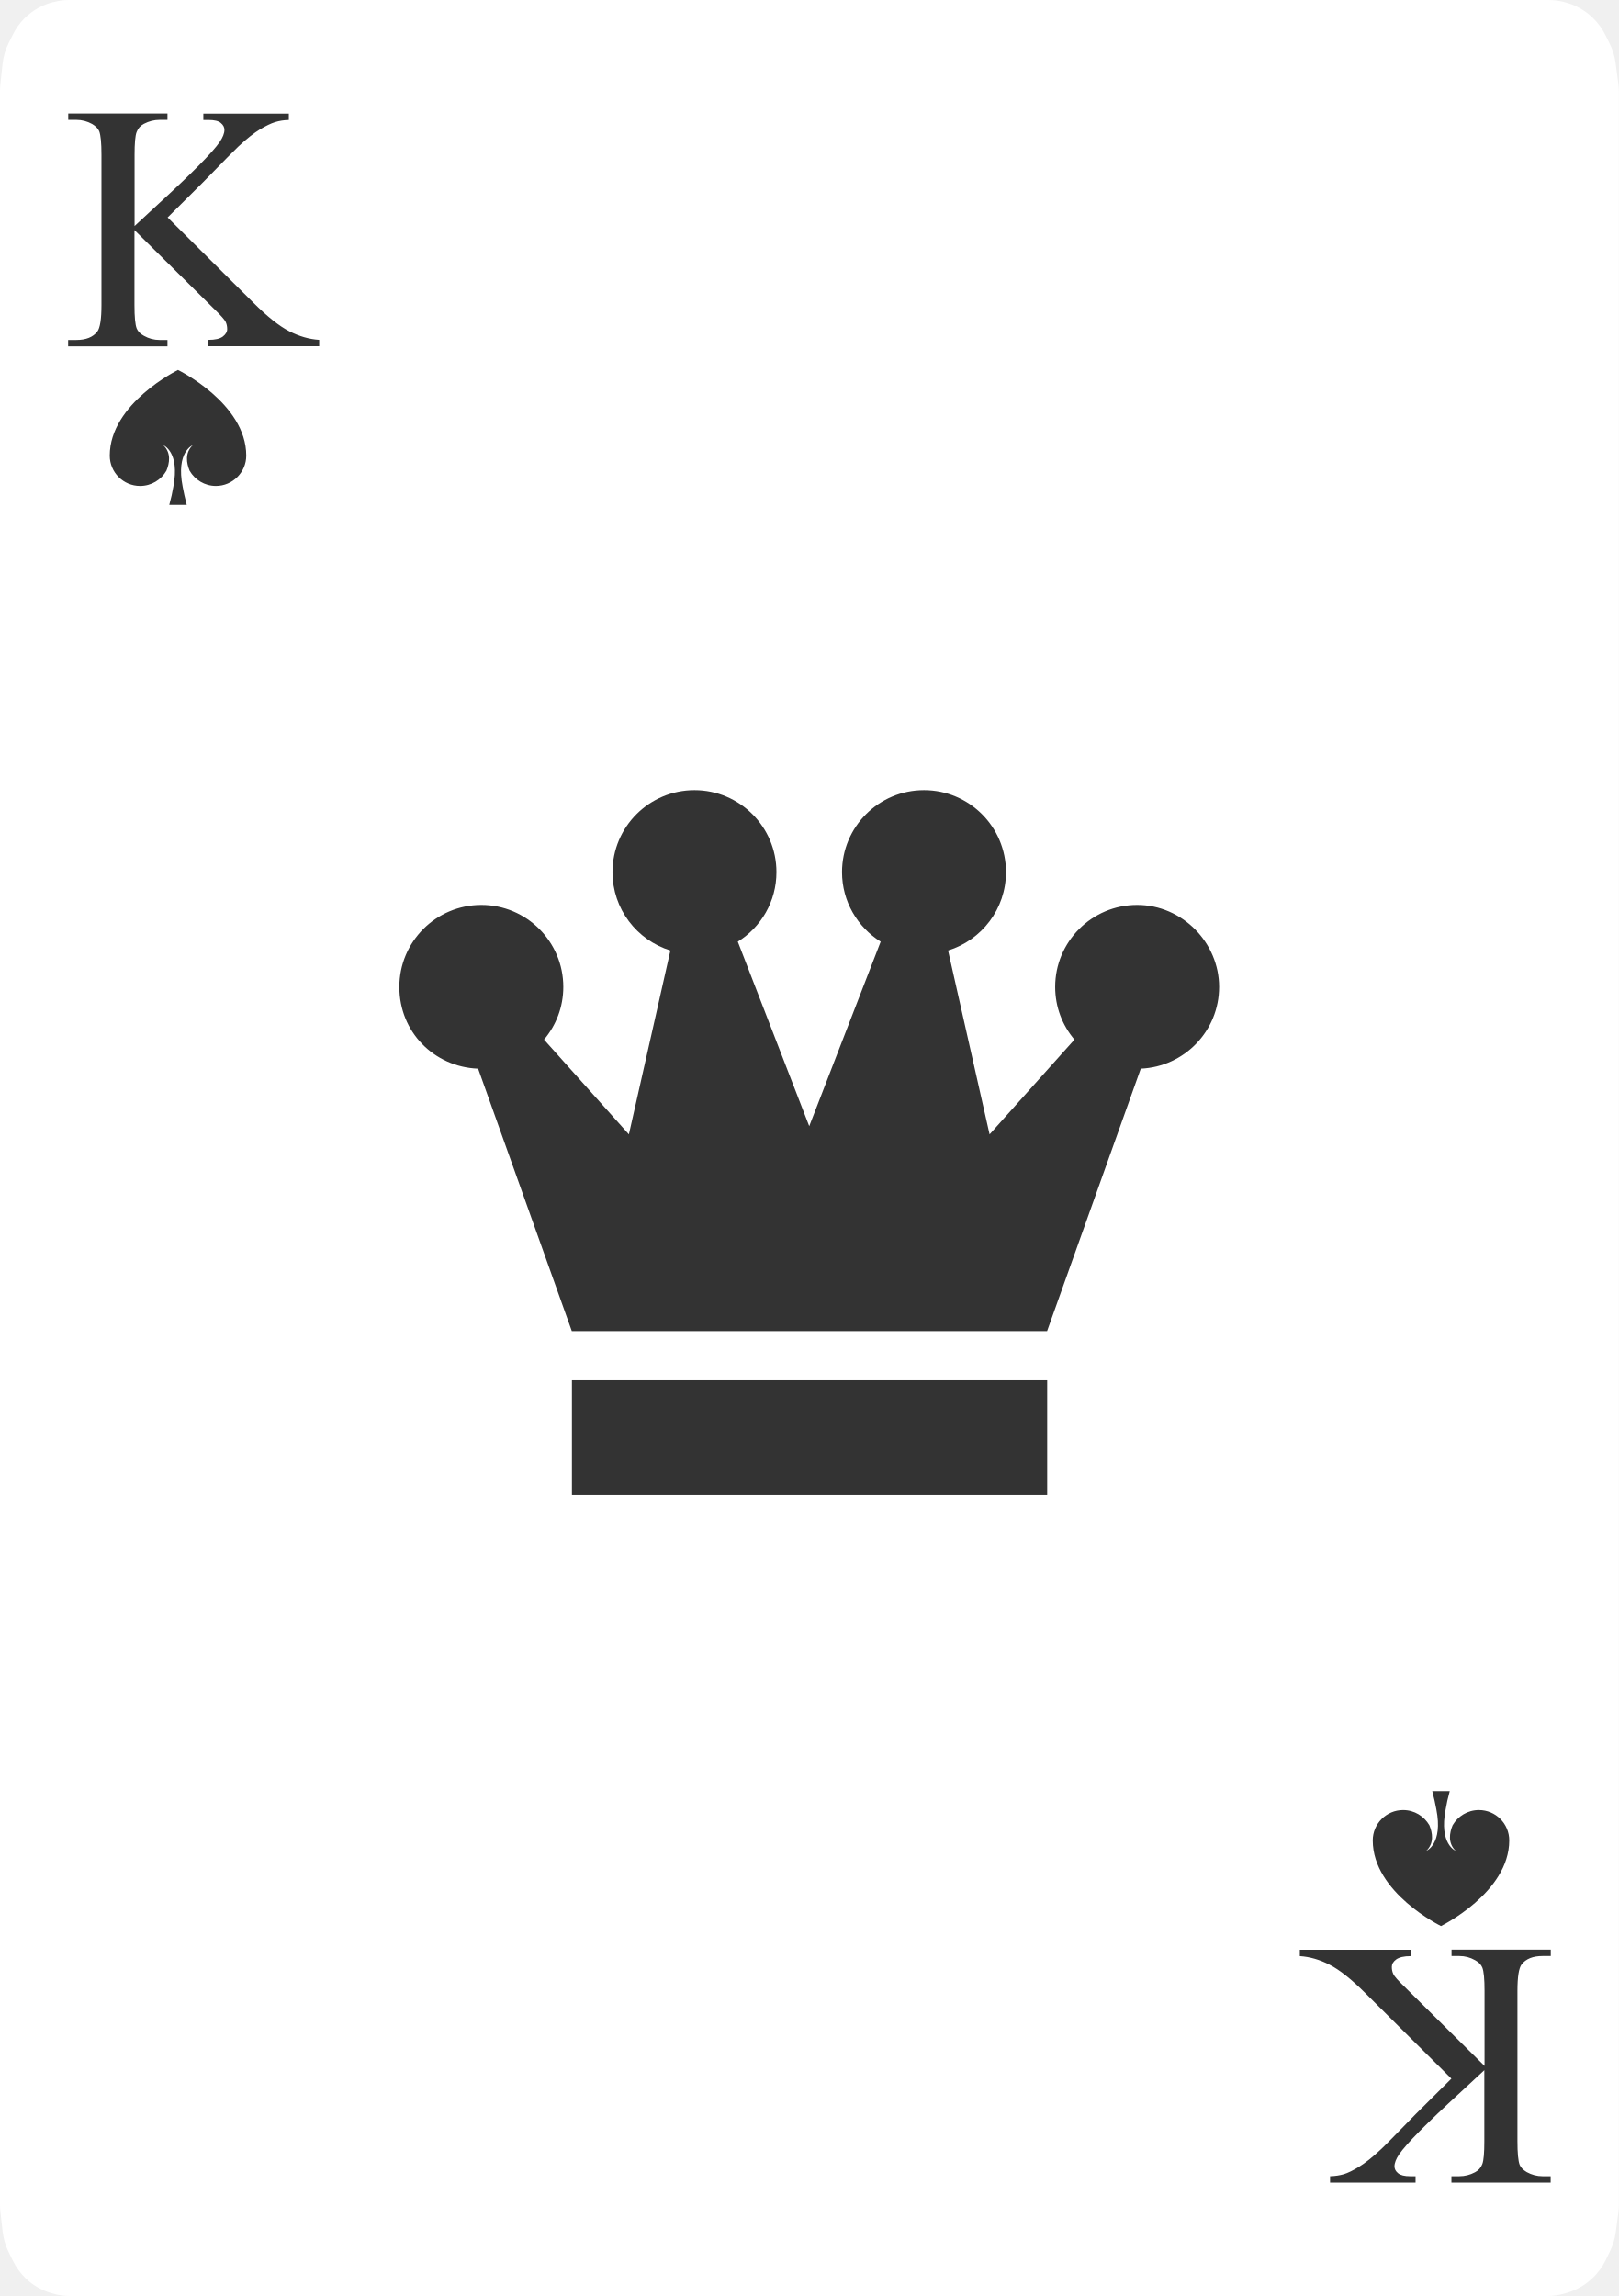
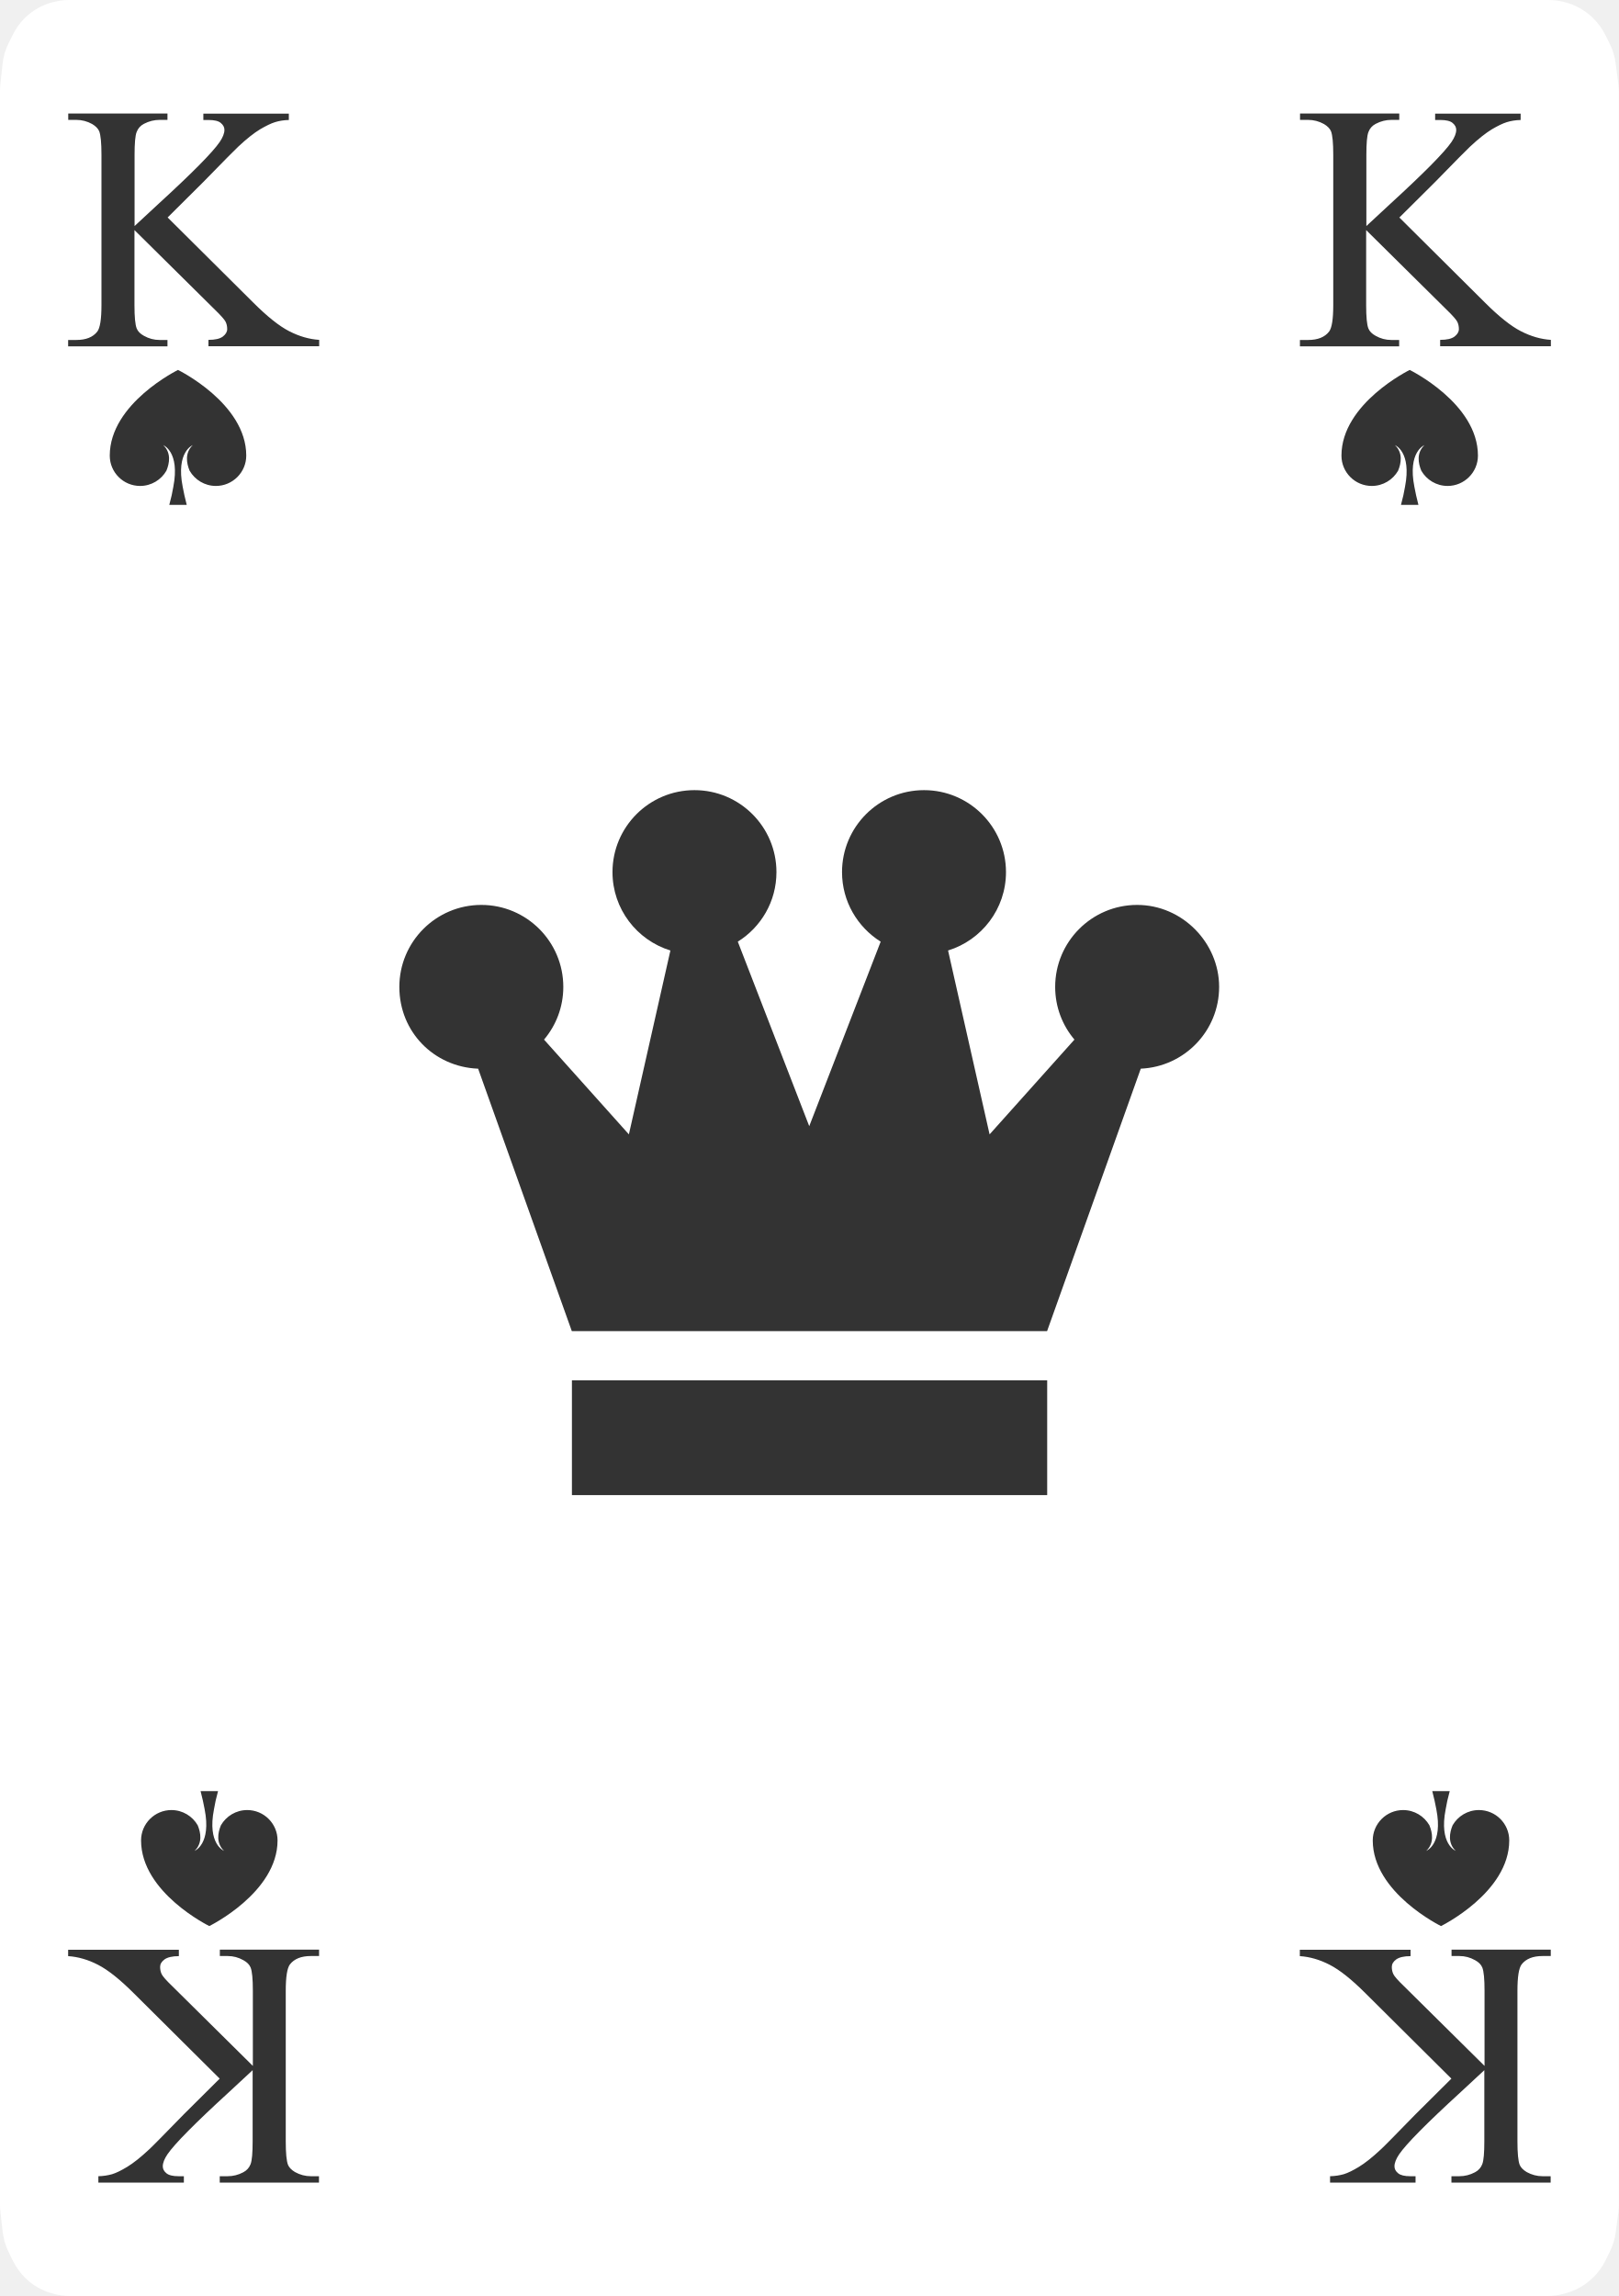
<svg xmlns="http://www.w3.org/2000/svg" id="Playing_Cards" viewBox="0 0 152.06 215.64">
  <g id="Cards">
    <g id="Spades">
      <g>
        <path d="m6.47,0h138.97c.47,0,.95.06,1.41.17l.11.03c.98.25,1.88.74,2.61,1.44l.04.04c.48.46.87,1,1.17,1.59l.41.82c.29.58.48,1.2.56,1.84l.26,1.97c.03.25.05.5.05.75v198.38c0,.26-.02.52-.05.78l-.25,1.86c-.08.61-.26,1.2-.53,1.75l-.41.85c-.32.65-.75,1.24-1.28,1.73l-.05.04c-.67.62-1.48,1.07-2.36,1.32l-.2.06c-.51.14-1.04.22-1.57.22H6.56c-.53,0-1.06-.07-1.57-.22l-.14-.04c-.92-.26-1.76-.74-2.44-1.4h0c-.49-.48-.9-1.04-1.2-1.65l-.41-.84c-.29-.59-.47-1.23-.55-1.88l-.21-1.85c-.02-.22-.04-.43-.04-.65V8.59c0-.21.01-.42.03-.63l.21-1.96c.07-.69.27-1.35.58-1.97l.41-.82c.28-.56.64-1.06,1.08-1.5h0C3.06.97,3.99.44,5.01.19h.05c.46-.13.93-.19,1.41-.19Z" style="fill: #fff; fill-rule: evenodd;" />
        <g>
          <path d="m15.72,20.4l8.06,8.01c1.32,1.32,2.45,2.22,3.39,2.7.94.48,1.87.75,2.81.81v.6h-10.4v-.6c.62,0,1.07-.1,1.35-.31.27-.21.41-.44.41-.7s-.05-.49-.15-.69c-.1-.2-.44-.59-1.01-1.14l-7.55-7.47v7.05c0,1.11.07,1.84.21,2.19.11.27.33.5.68.69.46.26.95.39,1.47.39h.74v.6H6.4v-.6h.77c.9,0,1.56-.26,1.97-.79.26-.34.39-1.17.39-2.48v-14.12c0-1.11-.07-1.84-.21-2.21-.11-.26-.33-.48-.66-.68-.47-.26-.97-.39-1.48-.39h-.77v-.6h9.32v.6h-.74c-.51,0-.99.12-1.47.37-.33.17-.56.43-.69.78-.13.34-.19,1.05-.19,2.13v6.69c.21-.2.95-.89,2.21-2.05,3.19-2.92,5.12-4.87,5.79-5.85.29-.43.44-.81.44-1.13,0-.25-.11-.46-.34-.65-.22-.19-.61-.28-1.14-.28h-.5v-.6h8.03v.6c-.47.01-.9.08-1.29.2-.39.12-.86.35-1.42.68-.56.34-1.25.88-2.06,1.64-.24.22-1.33,1.32-3.27,3.31l-3.34,3.32Z" style="fill: #333;" />
-           <path d="m136.34,195.24l-8.06-8.01c-1.32-1.32-2.45-2.22-3.39-2.7-.93-.48-1.87-.75-2.8-.81v-.6h10.4v.6c-.62,0-1.07.11-1.35.31-.28.21-.41.44-.41.7s.05.49.15.69c.1.21.44.59,1.01,1.14l7.55,7.47v-7.05c0-1.11-.07-1.84-.21-2.19-.11-.27-.33-.5-.68-.69-.46-.26-.95-.39-1.47-.39h-.74v-.6h9.32v.6h-.77c-.9,0-1.56.26-1.97.79-.26.35-.39,1.17-.39,2.48v14.13c0,1.11.07,1.84.21,2.21.11.26.33.48.66.68.47.26.97.39,1.48.39h.77v.6h-9.32v-.6h.74c.51,0,1-.12,1.47-.37.33-.17.56-.43.69-.77.13-.35.19-1.05.19-2.13v-6.69c-.21.2-.95.89-2.21,2.05-3.19,2.92-5.12,4.87-5.79,5.85-.29.43-.44.81-.44,1.13,0,.25.11.46.34.65.23.19.61.28,1.14.28h.5v.6h-8.03v-.6c.47-.01.9-.08,1.29-.19.39-.12.86-.35,1.42-.69.56-.34,1.25-.88,2.06-1.64.24-.21,1.33-1.32,3.27-3.31l3.34-3.32Z" style="fill: #333;" />
+           <path d="m16.73,34.74s-6.42,3.14-6.42,8.05c0,1.58,1.28,2.85,2.85,2.85,1.06,0,1.98-.58,2.47-1.43.29-.7.47-1.67-.29-2.4,0,0,1.58.62.94,3.91-.08.49-.2,1.05-.38,1.7h1.64c-.17-.65-.29-1.21-.38-1.7-.65-3.29.94-3.91.94-3.91-.76.73-.58,1.7-.29,2.4.49.85,1.41,1.43,2.47,1.43,1.57,0,2.85-1.28,2.85-2.85,0-4.92-6.42-8.05-6.42-8.05Z" style="fill: #333; fill-rule: evenodd;" />
        </g>
        <g>
-           <path d="m16.73,34.74s-6.42,3.14-6.42,8.05c0,1.58,1.28,2.85,2.85,2.85,1.06,0,1.98-.58,2.47-1.43.29-.7.47-1.67-.29-2.4,0,0,1.58.62.94,3.91-.08.49-.2,1.05-.38,1.7h1.64c-.17-.65-.29-1.21-.38-1.7-.65-3.29.94-3.91.94-3.91-.76.73-.58,1.7-.29,2.4.49.85,1.41,1.43,2.47,1.43,1.57,0,2.85-1.28,2.85-2.85,0-4.92-6.42-8.05-6.42-8.05Z" style="fill: #333; fill-rule: evenodd;" />
+           <path d="m136.34,195.24l-8.06-8.01c-1.32-1.32-2.45-2.22-3.39-2.7-.93-.48-1.87-.75-2.8-.81v-.6h10.4v.6c-.62,0-1.07.11-1.35.31-.28.21-.41.44-.41.7s.05.49.15.69c.1.21.44.59,1.01,1.14l7.55,7.47v-7.05c0-1.11-.07-1.84-.21-2.19-.11-.27-.33-.5-.68-.69-.46-.26-.95-.39-1.47-.39h-.74v-.6h9.32v.6h-.77c-.9,0-1.56.26-1.97.79-.26.35-.39,1.17-.39,2.48v14.13c0,1.11.07,1.84.21,2.21.11.26.33.48.66.68.47.26.97.39,1.48.39h.77v.6h-9.32v-.6h.74c.51,0,1-.12,1.47-.37.33-.17.56-.43.69-.77.13-.35.19-1.05.19-2.13v-6.69c-.21.2-.95.89-2.21,2.05-3.19,2.92-5.12,4.87-5.79,5.85-.29.43-.44.81-.44,1.13,0,.25.11.46.34.65.23.19.61.28,1.14.28h.5v.6h-8.03v-.6c.47-.01.9-.08,1.29-.19.39-.12.86-.35,1.42-.69.56-.34,1.25-.88,2.06-1.64.24-.21,1.33-1.32,3.27-3.31l3.34-3.32Z" style="fill: #333;" />
          <path d="m135.34,180.9s6.42-3.14,6.42-8.05c0-1.58-1.28-2.85-2.85-2.85-1.06,0-1.98.58-2.47,1.43-.29.7-.47,1.67.29,2.4,0,0-1.59-.62-.94-3.91.08-.49.2-1.05.38-1.7h-1.64c.17.65.29,1.21.38,1.7.65,3.29-.94,3.91-.94,3.91.76-.73.58-1.7.29-2.4-.49-.85-1.41-1.43-2.47-1.43-1.57,0-2.85,1.28-2.85,2.85,0,4.92,6.42,8.05,6.42,8.05Z" style="fill: #333; fill-rule: evenodd;" />
        </g>
        <g>
          <path d="m44.91,100.37l8.8,24.65h44.64l8.8-24.65c4.09-.18,7.36-3.54,7.36-7.68s-3.45-7.7-7.7-7.7-7.7,3.45-7.7,7.7c0,1.89.68,3.61,1.81,4.95l-7.97,8.9-3.9-17.27c3.15-.97,5.44-3.9,5.44-7.36,0-4.25-3.45-7.7-7.7-7.7s-7.7,3.45-7.7,7.7c0,2.76,1.46,5.17,3.63,6.53l-6.71,17.33-6.71-17.33c2.18-1.36,3.63-3.77,3.63-6.53,0-4.25-3.45-7.7-7.7-7.7s-7.7,3.45-7.7,7.7c0,3.46,2.29,6.39,5.44,7.36l-3.9,17.27-7.97-8.9c1.13-1.34,1.81-3.06,1.81-4.95,0-4.25-3.45-7.7-7.7-7.7s-7.7,3.45-7.7,7.7,3.27,7.5,7.36,7.68Z" style="fill: #333;" />
          <rect x="53.72" y="129.64" width="44.64" height="10.78" style="fill: #333;" />
        </g>
+         <g>
+           <path d="m131.41,20.4l8.06,8.01c1.32,1.32,2.45,2.22,3.39,2.7.94.48,1.87.75,2.81.81v.6h-10.4v-.6c.62,0,1.07-.1,1.35-.31.27-.21.41-.44.41-.7s-.05-.49-.15-.69c-.1-.2-.44-.59-1.01-1.14l-7.55-7.47v7.05c0,1.11.07,1.84.21,2.19.11.27.33.5.68.69.46.26.95.39,1.47.39h.74v.6h-9.32v-.6h.77c.9,0,1.56-.26,1.97-.79.26-.34.39-1.17.39-2.48v-14.12c0-1.11-.07-1.84-.21-2.21-.11-.26-.33-.48-.66-.68-.47-.26-.97-.39-1.48-.39h-.77v-.6h9.32v.6h-.74c-.51,0-.99.12-1.47.37-.33.17-.56.43-.69.78-.13.34-.19,1.05-.19,2.13v6.69c.21-.2.95-.89,2.21-2.05,3.19-2.92,5.12-4.87,5.79-5.85.29-.43.44-.81.44-1.13,0-.25-.11-.46-.34-.65-.22-.19-.61-.28-1.14-.28h-.5v-.6h8.03v.6c-.47.01-.9.08-1.29.2-.39.12-.86.35-1.42.68-.56.34-1.25.88-2.06,1.64-.24.22-1.33,1.32-3.27,3.31l-3.34,3.32Z" style="fill: #333;" />
+           <path d="m132.42,34.74s-6.42,3.14-6.42,8.05c0,1.58,1.28,2.85,2.85,2.85,1.06,0,1.98-.58,2.47-1.43.29-.7.47-1.67-.29-2.4,0,0,1.58.62.94,3.91-.08.49-.2,1.05-.38,1.7h1.64c-.17-.65-.29-1.21-.38-1.7-.65-3.29.94-3.91.94-3.91-.76.73-.58,1.7-.29,2.4.49.85,1.41,1.43,2.47,1.43,1.57,0,2.85-1.28,2.85-2.85,0-4.92-6.42-8.05-6.42-8.05Z" style="fill: #333; fill-rule: evenodd;" />
+         </g>
+         <g>
+           <path d="m20.65,195.24l-8.06-8.01c-1.32-1.32-2.45-2.22-3.39-2.7-.93-.48-1.87-.75-2.8-.81v-.6h10.4v.6c-.62,0-1.07.11-1.35.31-.28.21-.41.44-.41.7s.05.49.15.69c.1.21.44.59,1.01,1.14l7.55,7.47v-7.05c0-1.11-.07-1.84-.21-2.19-.11-.27-.33-.5-.68-.69-.46-.26-.95-.39-1.47-.39h-.74v-.6h9.32v.6h-.77c-.9,0-1.56.26-1.97.79-.26.35-.39,1.17-.39,2.48v14.13c0,1.11.07,1.84.21,2.21.11.26.33.48.66.68.47.26.97.39,1.48.39h.77v.6h-9.32v-.6h.74c.51,0,1-.12,1.47-.37.33-.17.56-.43.69-.77.13-.35.19-1.05.19-2.13v-6.69c-.21.2-.95.89-2.21,2.05-3.19,2.92-5.12,4.87-5.79,5.85-.29.43-.44.81-.44,1.13,0,.25.11.46.34.65.23.19.61.28,1.14.28h.5v.6h-8.03v-.6c.47-.01.9-.08,1.29-.19.39-.12.86-.35,1.42-.69.56-.34,1.25-.88,2.06-1.64.24-.21,1.33-1.32,3.27-3.31l3.34-3.32Z" style="fill: #333;" />
+           <path d="m19.65,180.9s6.42-3.14,6.42-8.05c0-1.58-1.28-2.85-2.85-2.85-1.06,0-1.98.58-2.47,1.43-.29.7-.47,1.67.29,2.4,0,0-1.59-.62-.94-3.91.08-.49.2-1.05.38-1.7h-1.64c.17.65.29,1.21.38,1.7.65,3.29-.94,3.91-.94,3.91.76-.73.58-1.7.29-2.4-.49-.85-1.41-1.43-2.47-1.43-1.57,0-2.85,1.28-2.85,2.85,0,4.92,6.42,8.05,6.42,8.05Z" style="fill: #333; fill-rule: evenodd;" />
+         </g>
      </g>
    </g>
  </g>
</svg>
